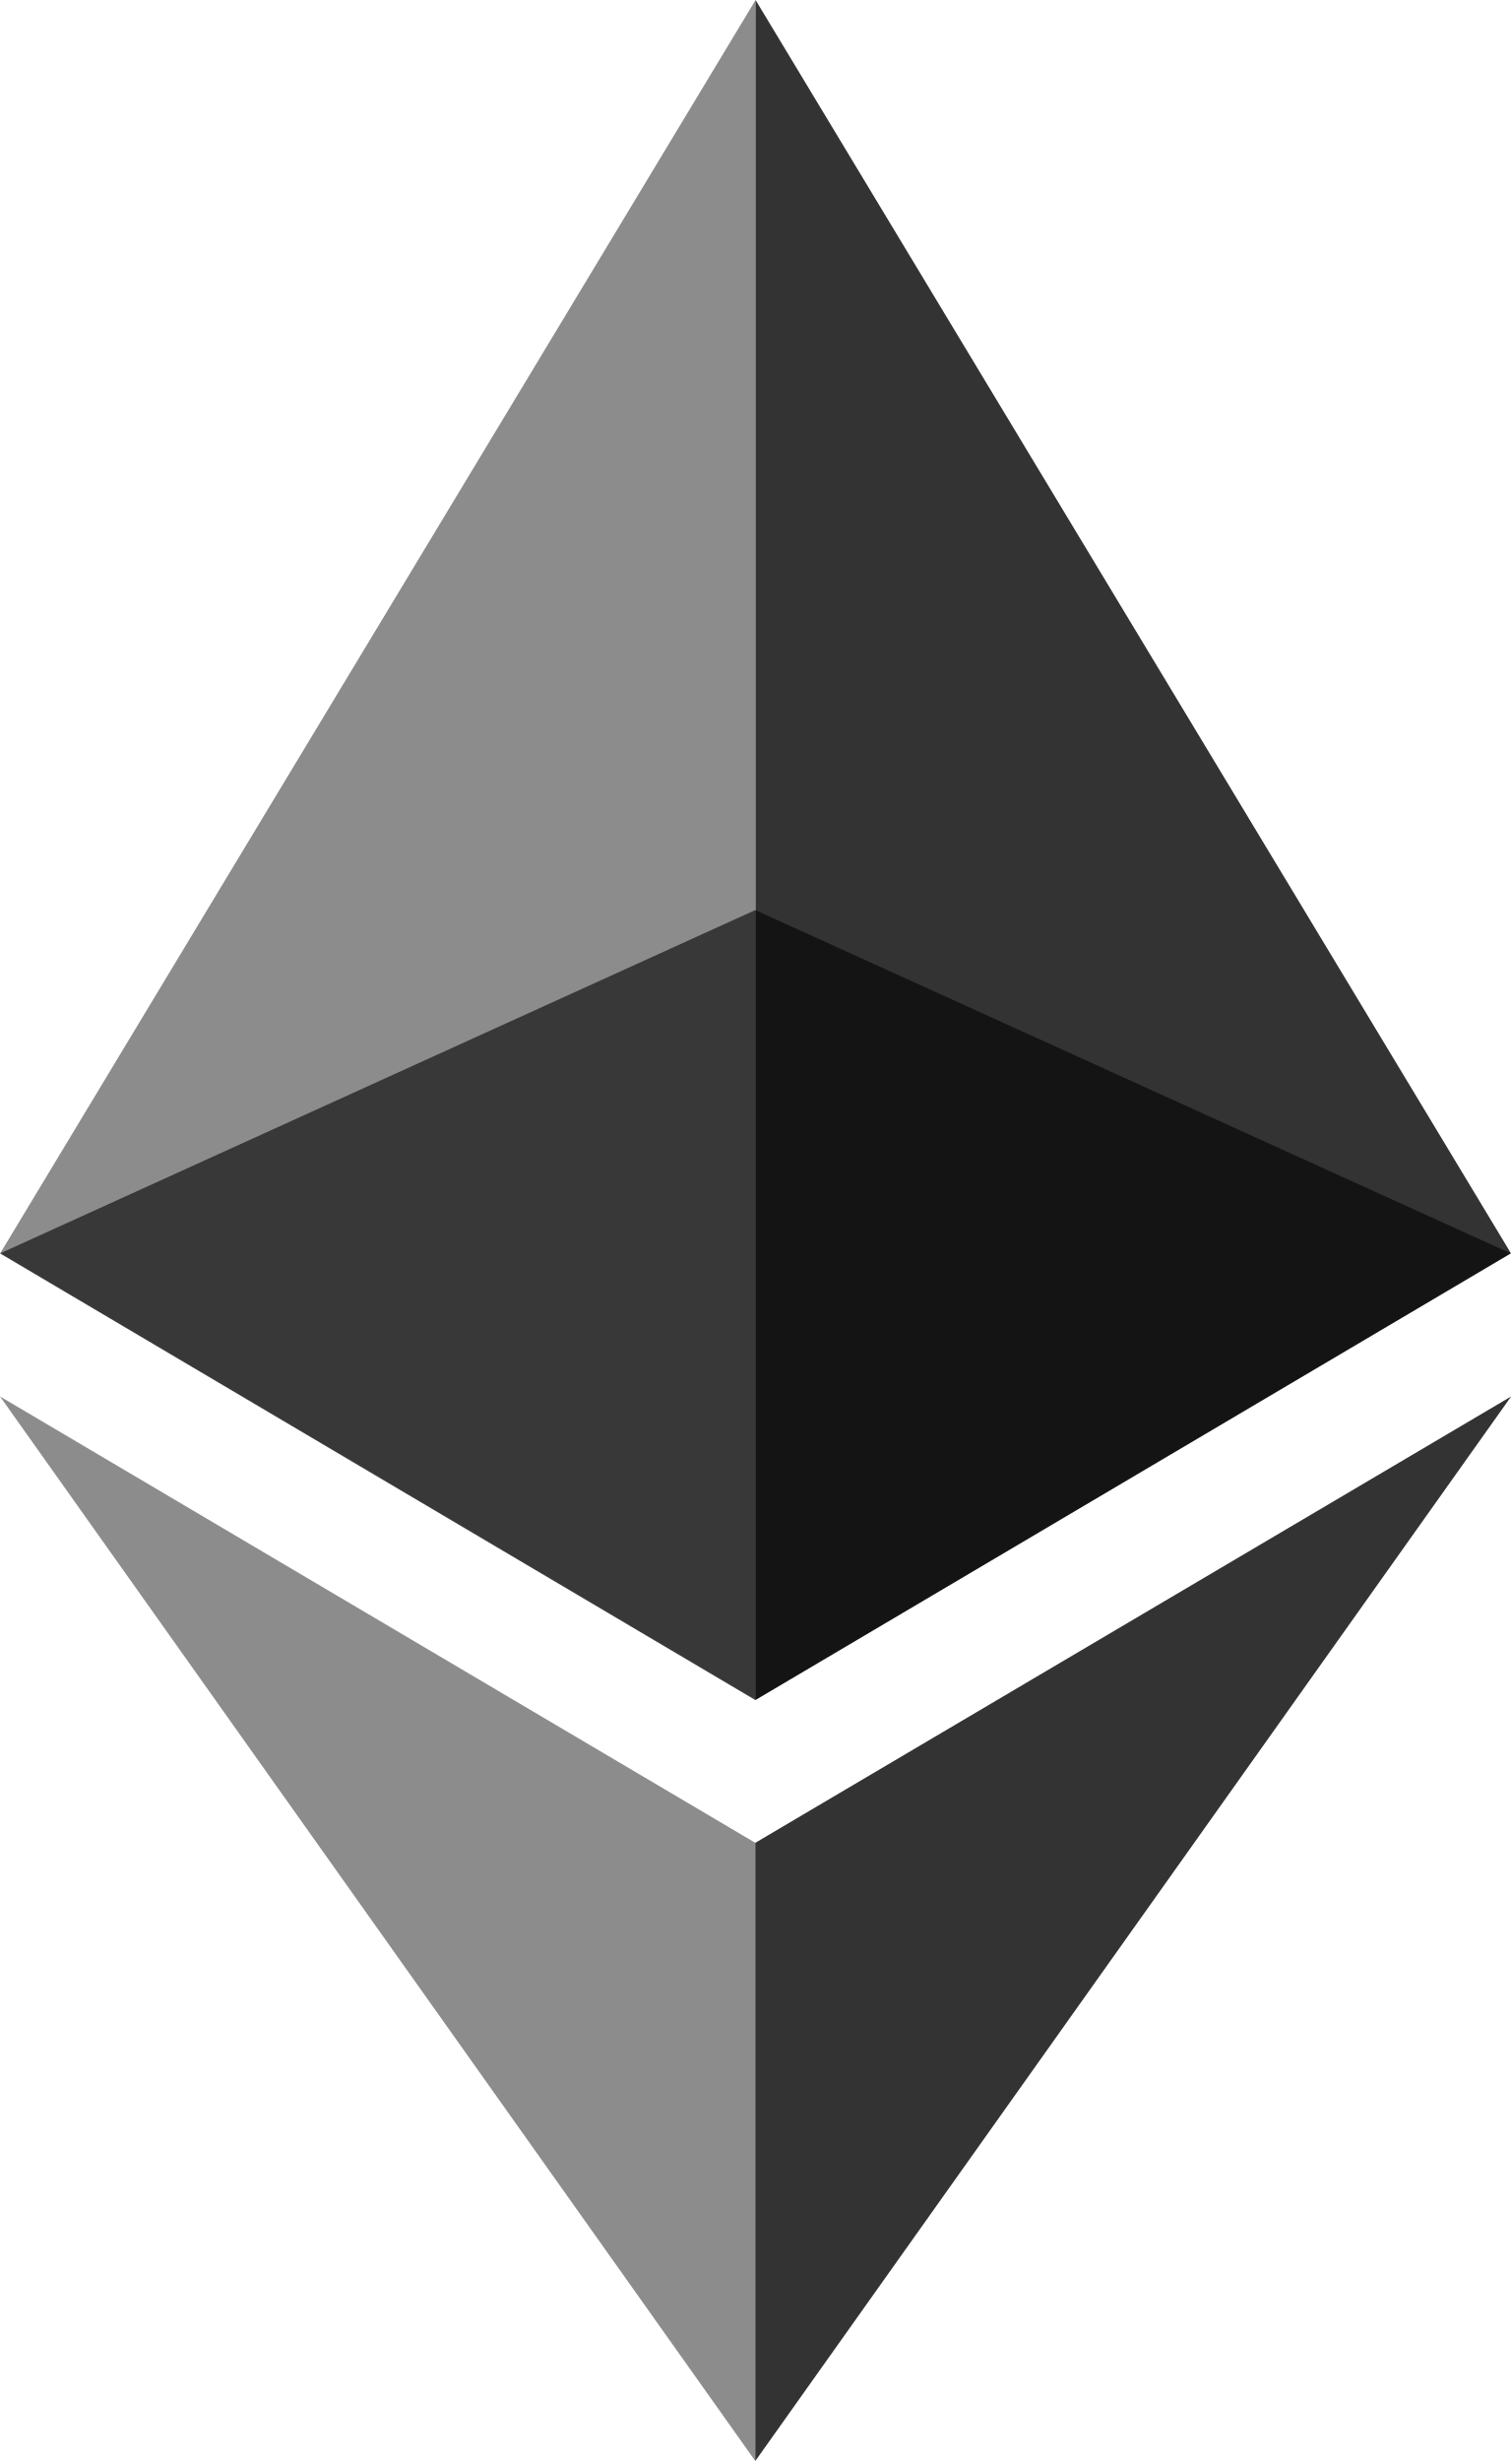
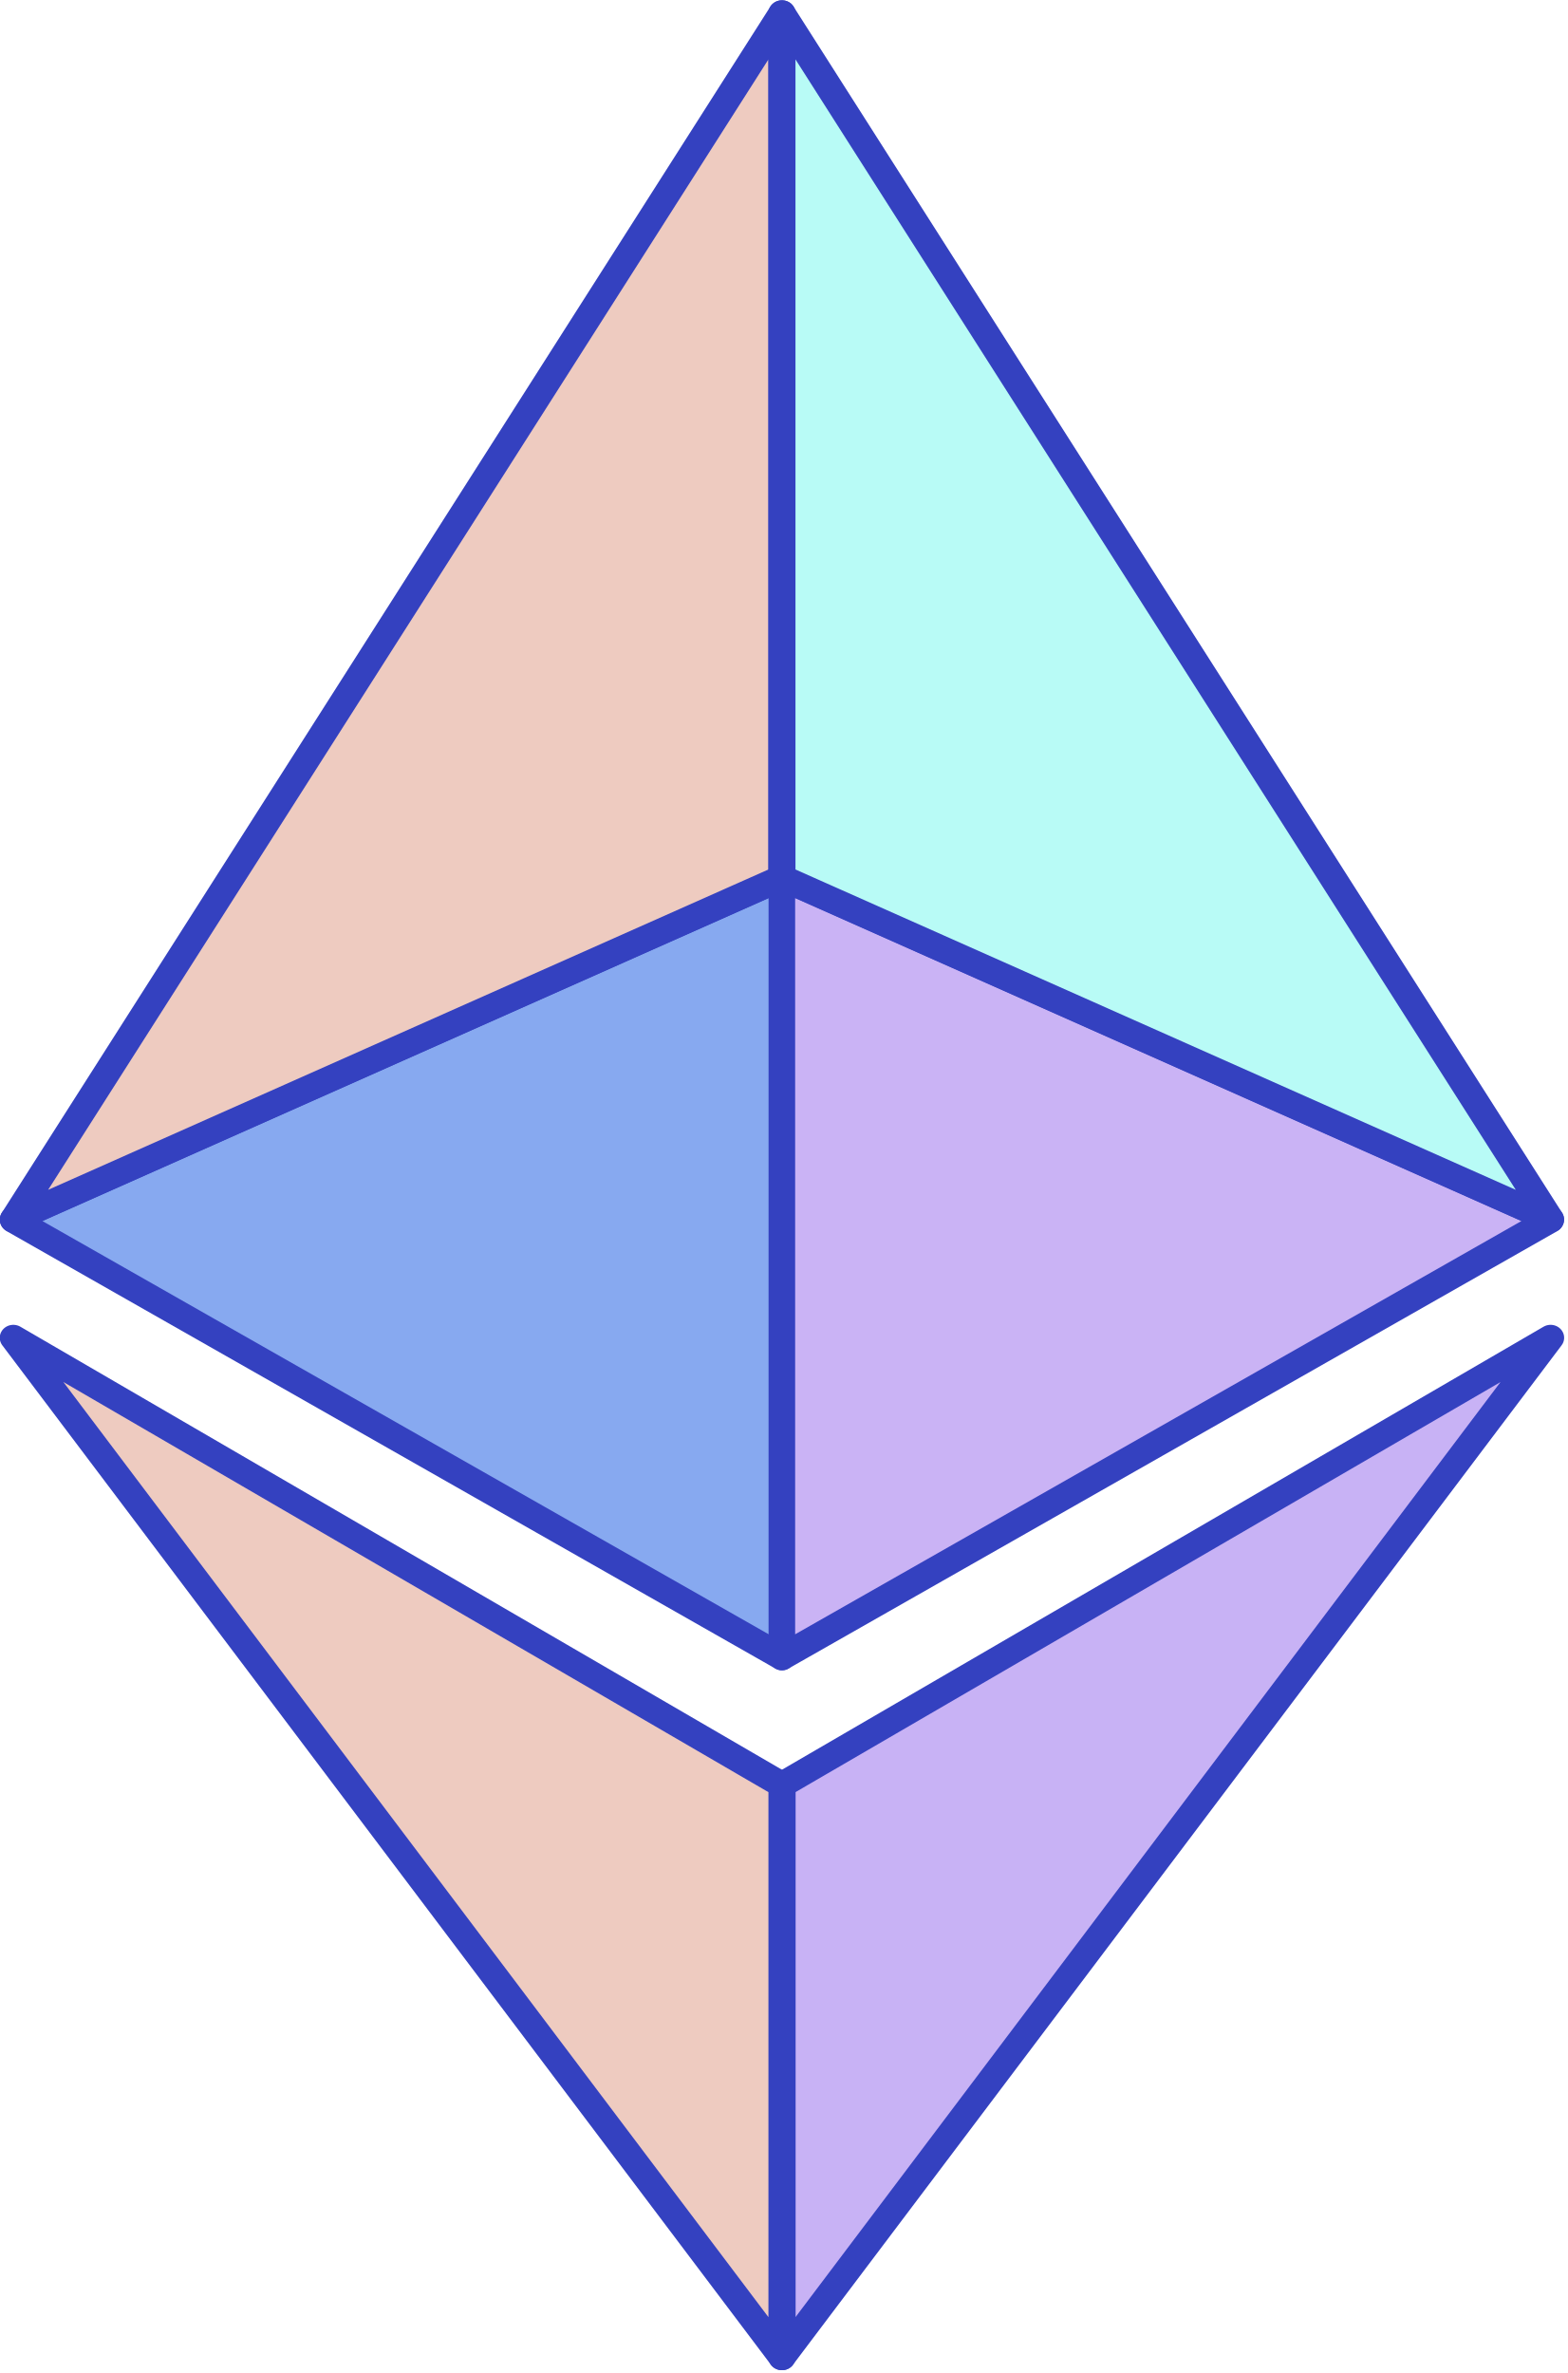
- <svg xmlns="http://www.w3.org/2000/svg" version="1.1" viewBox="0 0 540 879.4">
-   <path d="m269.9 325.2-269.9 122.7 269.9 159.6 270-159.6z" opacity=".6" />
-   <path d="m0.1 447.8 269.9 159.6v-607.4z" opacity=".45" />
-   <path d="m270 0v607.4l269.9-159.6z" opacity=".8" />
-   <path d="m0 499 269.9 380.4v-220.9z" opacity=".45" />
-   <path d="m269.9 658.5v220.9l270.1-380.4z" opacity=".8" />
+ <svg xmlns="http://www.w3.org/2000/svg" width="100%" height="100%" viewBox="0 0 142 215" version="1.1" xml:space="preserve" style="fill-rule:evenodd;clip-rule:evenodd;stroke-linecap:round;stroke-linejoin:round;stroke-miterlimit:7;">
+   <g transform="matrix(1,0,0,1,-1259.52,-529.088)">
+     <g id="Ethereum">
+       <g id="Bottom">
+         <g id="Purple2" transform="matrix(1.08181,0,0,-1.03277,-108.829,1366.48)">
+           <path d="M1394.74,693.463L1330.36,604.024L1330.36,654.238L1394.74,693.463Z" style="fill:rgb(200,178,245);stroke:rgb(52,65,192);stroke-width:2.27px;" />
+         </g>
+         <g id="Yellow2" transform="matrix(-1.08181,0,0,-1.03277,2769.57,1366.48)">
+           <path d="M1394.74,693.463L1330.36,604.024L1330.36,654.238L1394.74,693.463Z" style="fill:rgb(238,203,192);stroke:rgb(52,65,192);stroke-width:2.27px;" />
+         </g>
+       </g>
+       <g id="Top">
+         <g id="Blue1" transform="matrix(-1,0,0,1,2659.32,-0.0263692)">
+           <path d="M1398.61,639.614L1328.95,608.641L1328.95,679.249L1398.61,639.614Z" style="fill:rgb(135,169,240);stroke:rgb(52,65,192);stroke-width:2.4px;" />
+         </g>
+         <g id="Purple1" transform="matrix(1,0,0,1,1.41643,-0.0263692)">
+           <path d="M1398.61,639.614L1328.95,608.641L1328.95,679.249L1398.61,639.614Z" style="fill:rgb(202,179,245);stroke:rgb(52,65,192);stroke-width:2.4px;" />
+         </g>
+         <g id="Yellow1" transform="matrix(-1.08181,0,0,1.03277,2769.57,-93.5314)">
+           <path d="M1394.74,709.855L1330.36,604.024L1330.36,679.865L1394.74,709.855Z" style="fill:rgb(238,203,192);stroke:rgb(52,65,192);stroke-width:2.27px;" />
+         </g>
+         <g id="Green1" transform="matrix(1.08181,0,0,1.03277,-108.829,-93.5314)">
+           <path d="M1394.74,709.855L1330.36,604.024L1330.36,679.865L1394.74,709.855Z" style="fill:rgb(184,251,246);stroke:rgb(52,65,192);stroke-width:2.27px;" />
+         </g>
+       </g>
+     </g>
+   </g>
</svg>
